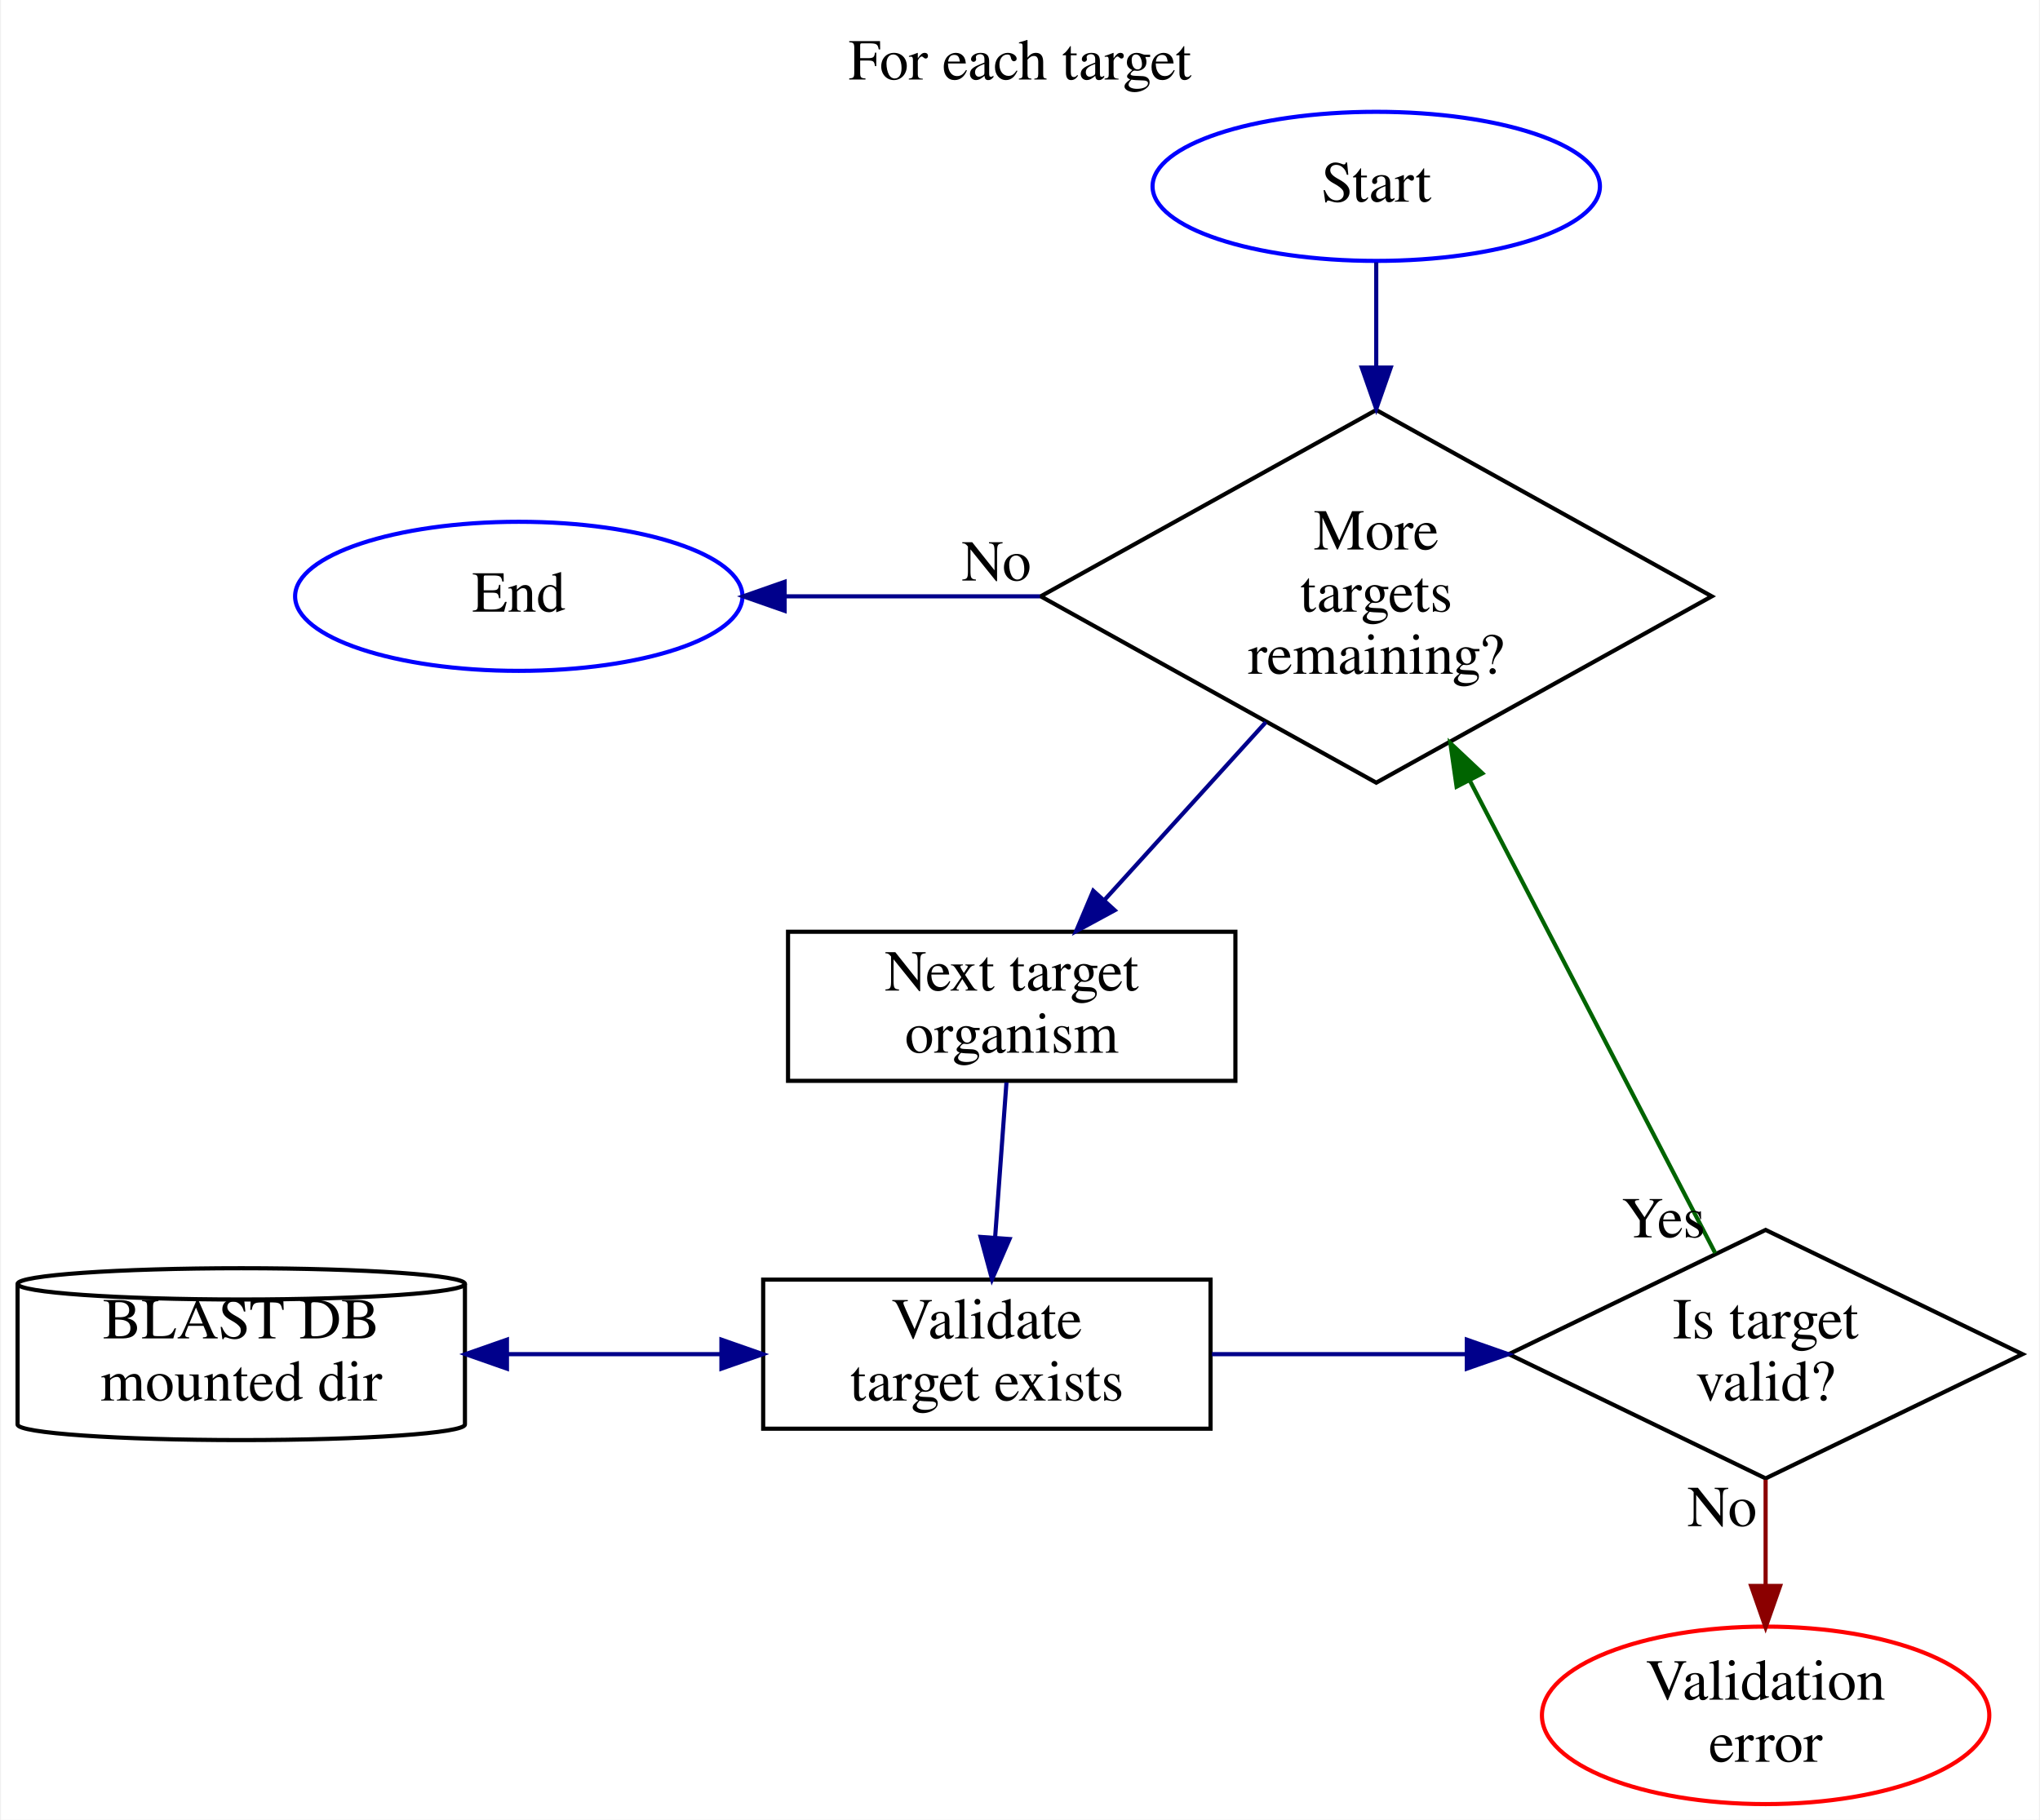
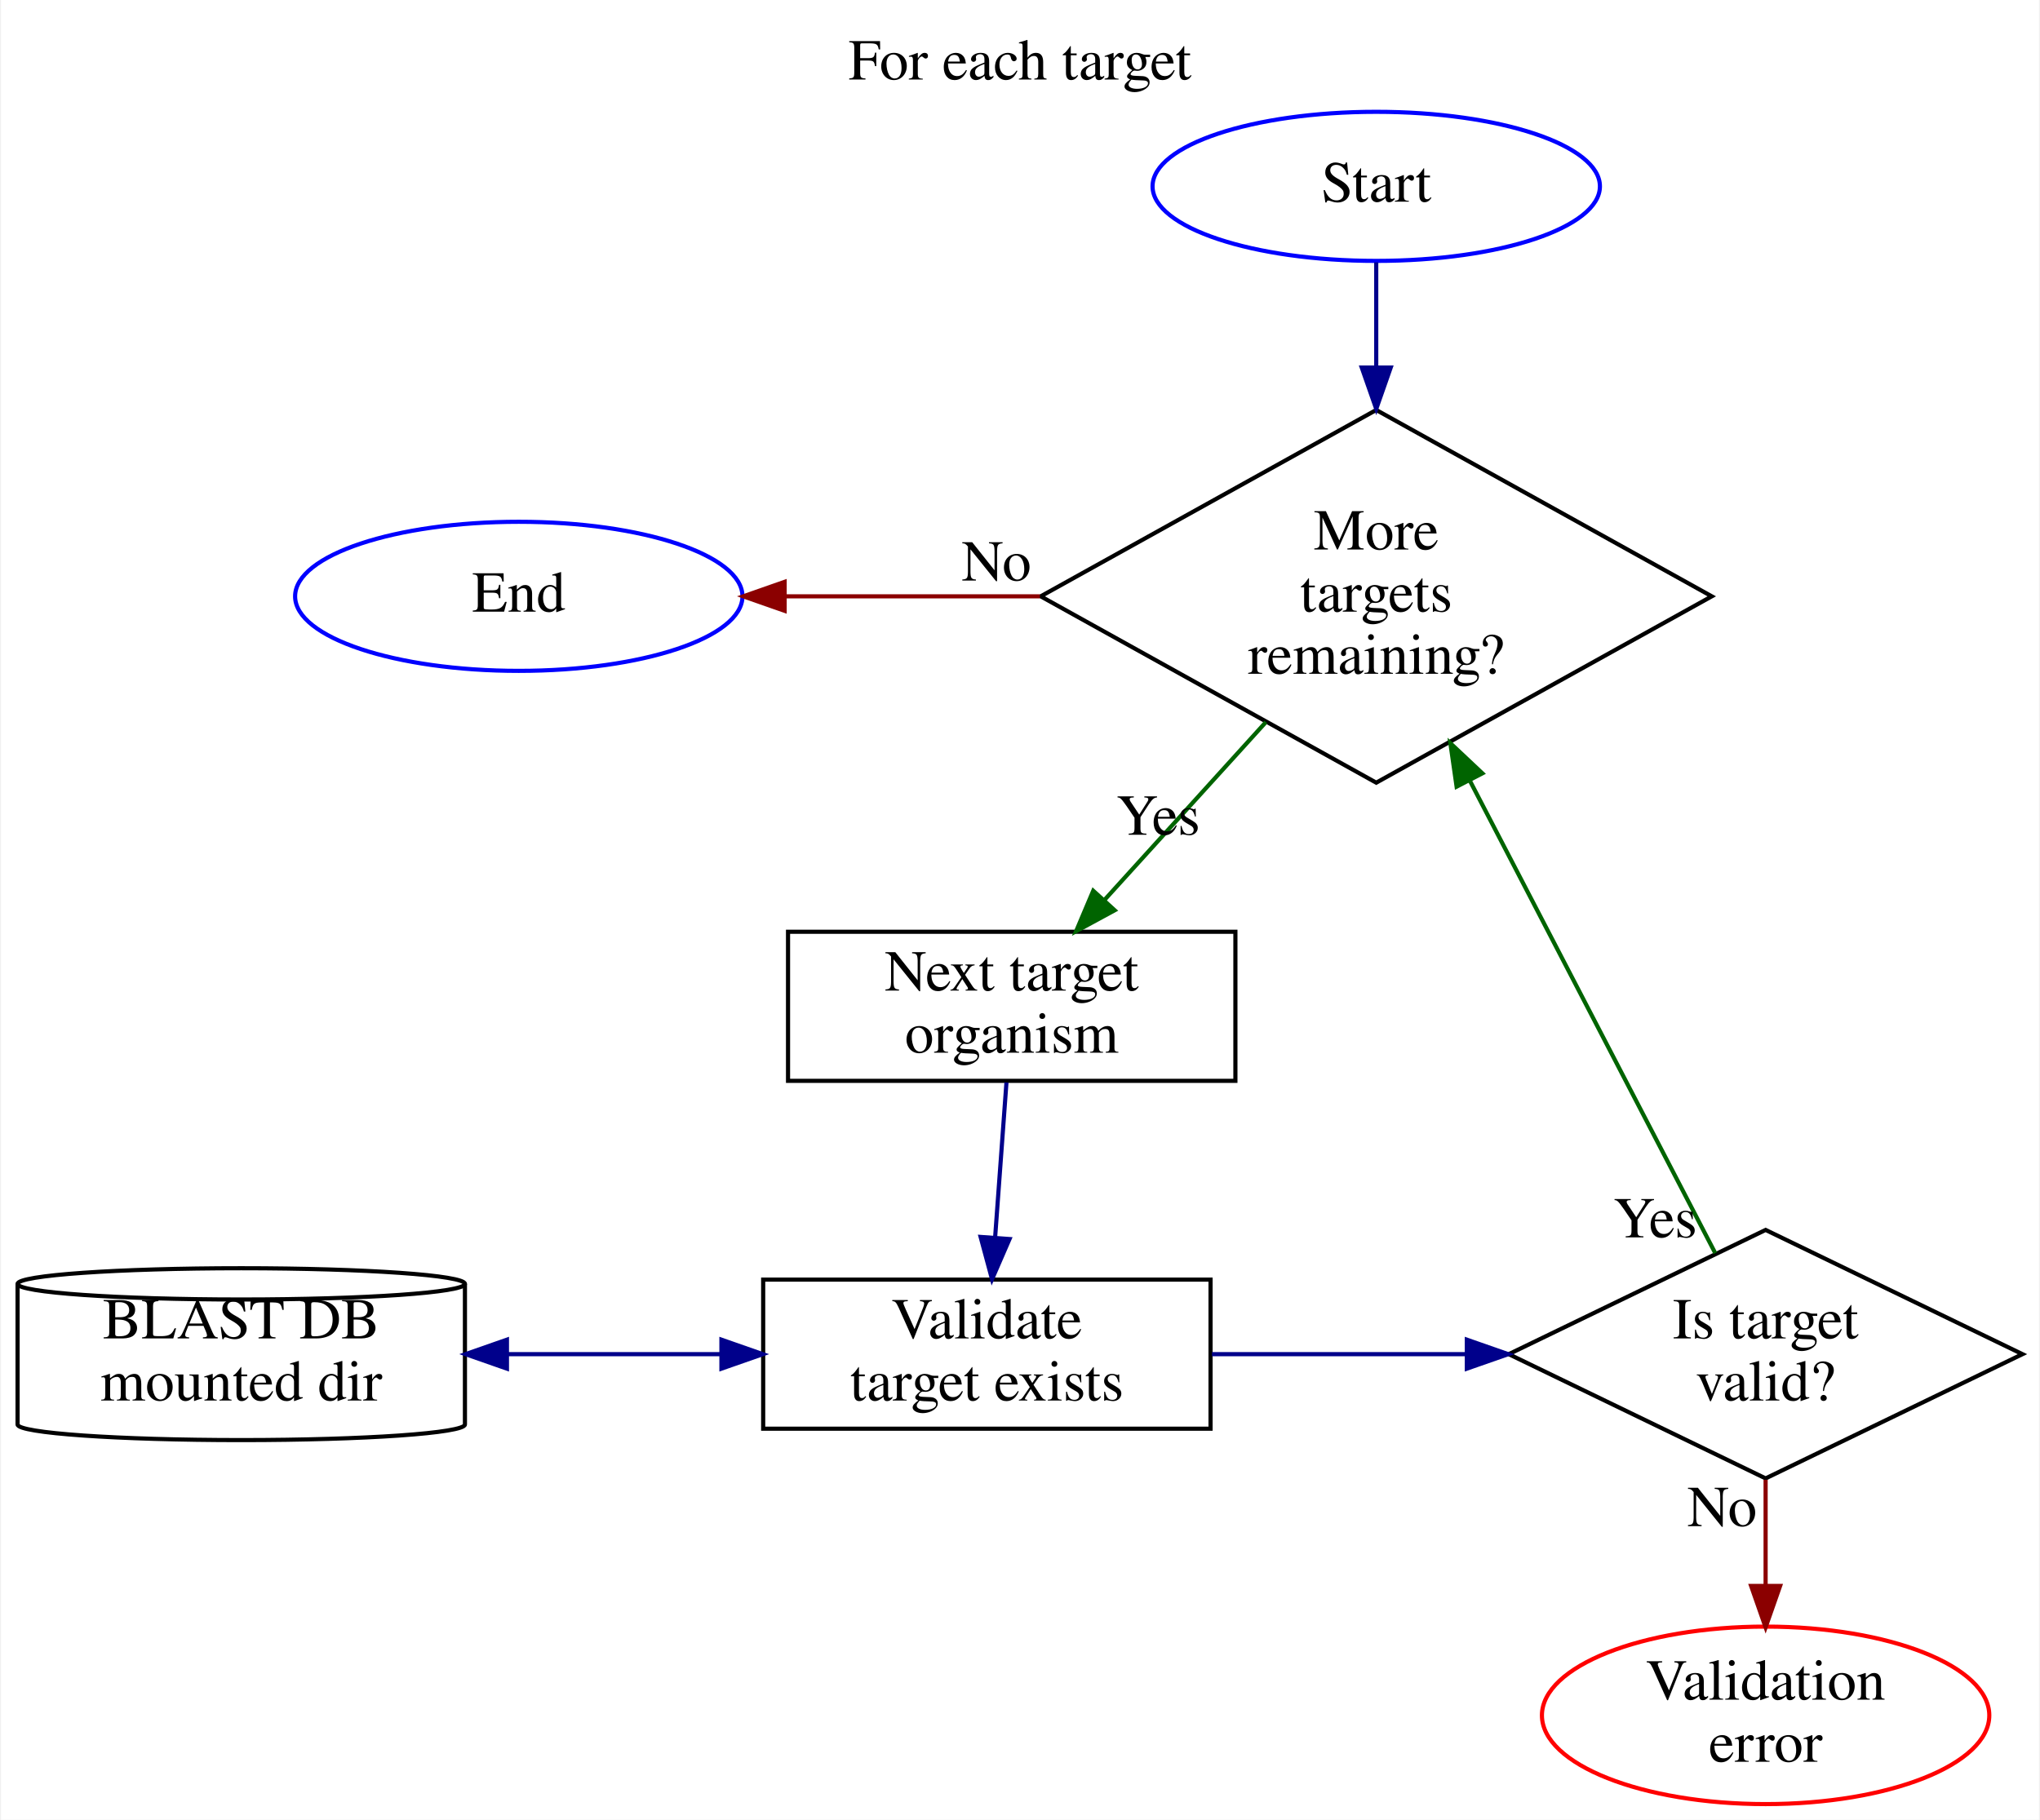
<svg xmlns="http://www.w3.org/2000/svg" width="492pt" height="439pt" viewBox="0.00 0.00 492.00 439.43">
  <g id="graph0" class="graph" transform="scale(1 1) rotate(0) translate(4 435.43)">
    <polygon fill="white" stroke="transparent" points="-4,4 -4,-435.43 488,-435.43 488,4 -4,4" />
    <text text-anchor="middle" x="242" y="-416.23" font-family="Times,serif" font-size="14.00">For each target</text>
    <g id="node1" class="node">
      <ellipse fill="none" stroke="blue" cx="328" cy="-390.43" rx="54" ry="18" />
      <text text-anchor="middle" x="328" y="-386.73" font-family="Times,serif" font-size="14.00">Start</text>
    </g>
    <g id="node4" class="node">
      <polygon fill="none" stroke="black" points="328,-336.43 247,-291.43 328,-246.43 409,-291.43 328,-336.43" />
      <text text-anchor="middle" x="328" y="-302.73" font-family="Times,serif" font-size="14.00">More</text>
      <text text-anchor="middle" x="328" y="-287.73" font-family="Times,serif" font-size="14.00">targets</text>
      <text text-anchor="middle" x="328" y="-272.73" font-family="Times,serif" font-size="14.00">remaining?</text>
    </g>
    <g id="edge1" class="edge">
      <path fill="none" stroke="darkblue" d="M328,-372.08C328,-364.8 328,-355.89 328,-346.7" />
      <polygon fill="darkblue" stroke="darkblue" points="331.5,-346.68 328,-336.68 324.5,-346.68 331.5,-346.68" />
    </g>
    <g id="node2" class="node">
      <ellipse fill="none" stroke="blue" cx="121" cy="-291.43" rx="54" ry="18" />
      <text text-anchor="middle" x="121" y="-287.73" font-family="Times,serif" font-size="14.00">End</text>
    </g>
    <g id="edge2" class="edge">
-       <path fill="none" stroke="darkblue" d="M185.25,-291.43C205.77,-291.43 226.29,-291.43 246.81,-291.43" />
-       <polygon fill="darkblue" stroke="darkblue" points="185.18,-287.93 175.18,-291.43 185.18,-294.93 185.18,-287.93" />
+       <path fill="none" stroke="darkred" d="M185.25,-291.43C205.77,-291.43 226.29,-291.43 246.81,-291.43" />
+       <polygon fill="darkred" stroke="darkred" points="185.18,-287.93 175.18,-291.43 185.18,-294.93 185.18,-287.93" />
      <text text-anchor="middle" x="236.31" y="-295.23" font-family="Times,serif" font-size="14.00">No</text>
    </g>
    <g id="node3" class="node">
      <ellipse fill="none" stroke="red" cx="422" cy="-21.21" rx="54" ry="21.43" />
      <text text-anchor="middle" x="422" y="-25.01" font-family="Times,serif" font-size="14.00">Validation</text>
      <text text-anchor="middle" x="422" y="-10.01" font-family="Times,serif" font-size="14.00">error</text>
    </g>
    <g id="node5" class="node">
      <polygon fill="none" stroke="black" points="294,-210.43 186,-210.43 186,-174.43 294,-174.43 294,-210.43" />
      <text text-anchor="middle" x="240" y="-196.23" font-family="Times,serif" font-size="14.00">Next target</text>
      <text text-anchor="middle" x="240" y="-181.23" font-family="Times,serif" font-size="14.00">organism</text>
    </g>
    <g id="edge3" class="edge">
-       <path fill="none" stroke="darkblue" d="M301.36,-261.06C288.96,-247.39 274.37,-231.31 262.53,-218.26" />
-       <polygon fill="darkblue" stroke="darkblue" points="264.86,-215.62 255.55,-210.57 259.68,-220.33 264.86,-215.62" />
+       <path fill="none" stroke="darkgreen" d="M301.36,-261.06C288.96,-247.39 274.37,-231.31 262.53,-218.26" />
+       <polygon fill="darkgreen" stroke="darkgreen" points="264.86,-215.62 255.55,-210.57 259.68,-220.33 264.86,-215.62" />
+       <text text-anchor="middle" x="275.36" y="-233.86" font-family="Times,serif" font-size="14.00">Yes      </text>
    </g>
    <g id="node6" class="node">
      <polygon fill="none" stroke="black" points="288,-126.43 180,-126.43 180,-90.43 288,-90.43 288,-126.43" />
      <text text-anchor="middle" x="234" y="-112.23" font-family="Times,serif" font-size="14.00">Validate</text>
      <text text-anchor="middle" x="234" y="-97.23" font-family="Times,serif" font-size="14.00">target exists</text>
    </g>
    <g id="edge4" class="edge">
      <path fill="none" stroke="darkblue" d="M238.73,-174.04C237.93,-163.2 236.9,-149.03 236,-136.72" />
      <polygon fill="darkblue" stroke="darkblue" points="239.47,-136.23 235.25,-126.51 232.49,-136.74 239.47,-136.23" />
    </g>
    <g id="node7" class="node">
      <polygon fill="none" stroke="black" points="422,-138.43 360,-108.43 422,-78.43 484,-108.43 422,-138.43" />
      <text text-anchor="middle" x="422" y="-112.23" font-family="Times,serif" font-size="14.00">Is target</text>
      <text text-anchor="middle" x="422" y="-97.23" font-family="Times,serif" font-size="14.00">valid?</text>
    </g>
    <g id="edge6" class="edge">
      <path fill="none" stroke="darkblue" d="M288.34,-108.43C308.83,-108.43 329.32,-108.43 349.81,-108.43" />
      <polygon fill="darkblue" stroke="darkblue" points="349.87,-111.93 359.87,-108.43 349.87,-104.93 349.87,-111.93" />
    </g>
    <g id="edge7" class="edge">
      <path fill="none" stroke="darkred" d="M422,-78.1C422,-69.84 422,-60.84 422,-52.53" />
      <polygon fill="darkred" stroke="darkred" points="425.5,-52.46 422,-42.46 418.5,-52.46 425.5,-52.46" />
      <text text-anchor="middle" x="411.5" y="-66.9" font-family="Times,serif" font-size="14.00">No</text>
    </g>
    <g id="edge8" class="edge">
      <path fill="none" stroke="darkgreen" d="M409.84,-132.83C394.92,-161.56 369.31,-210.87 350.71,-246.7" />
      <polygon fill="darkgreen" stroke="darkgreen" points="347.4,-245.47 345.9,-255.96 353.62,-248.69 347.4,-245.47" />
-       <text text-anchor="middle" x="397.34" y="-136.63" font-family="Times,serif" font-size="14.00">Yes</text>
+       <text text-anchor="middle" x="395.34" y="-136.63" font-family="Times,serif" font-size="14.00">Yes </text>
    </g>
    <g id="node8" class="node">
      <path fill="none" stroke="black" d="M108,-125.4C108,-127.49 83.8,-129.18 54,-129.18 24.2,-129.18 0,-127.49 0,-125.4 0,-125.4 0,-91.45 0,-91.45 0,-89.37 24.2,-87.68 54,-87.68 83.8,-87.68 108,-89.37 108,-91.45 108,-91.45 108,-125.4 108,-125.4" />
      <path fill="none" stroke="black" d="M108,-125.4C108,-123.32 83.8,-121.63 54,-121.63 24.2,-121.63 0,-123.32 0,-125.4" />
      <text text-anchor="middle" x="54" y="-112.23" font-family="Times,serif" font-size="14.00">BLAST DB</text>
      <text text-anchor="middle" x="54" y="-97.23" font-family="Times,serif" font-size="14.00">mounted dir</text>
    </g>
    <g id="edge5" class="edge">
      <path fill="none" stroke="darkblue" d="M118.23,-108.43C135.42,-108.43 152.61,-108.43 169.8,-108.43" />
      <polygon fill="darkblue" stroke="darkblue" points="118.14,-104.93 108.14,-108.43 118.14,-111.93 118.14,-104.93" />
      <polygon fill="darkblue" stroke="darkblue" points="169.92,-111.93 179.92,-108.43 169.92,-104.93 169.92,-111.93" />
    </g>
  </g>
</svg>
